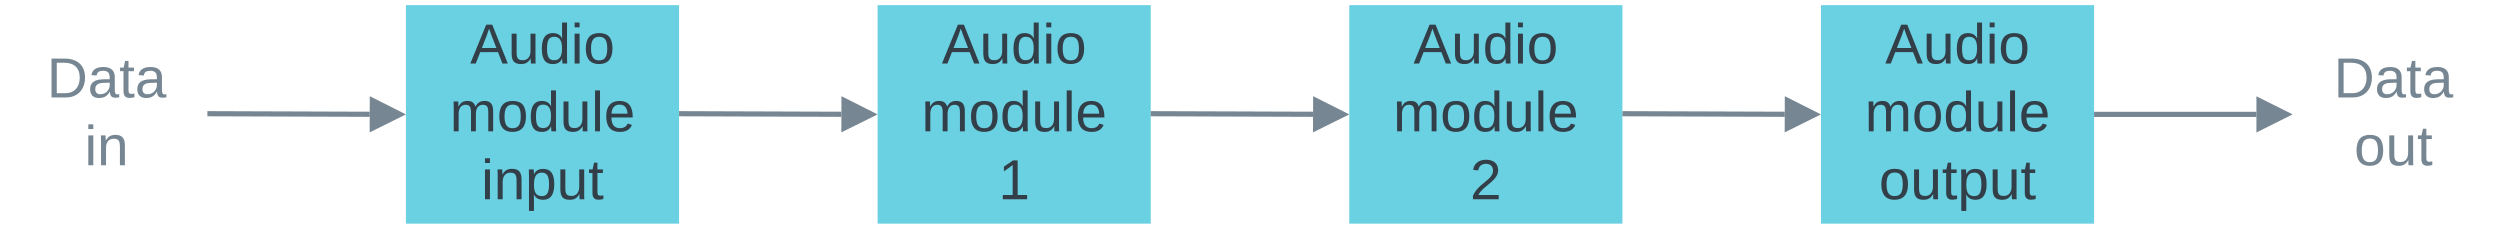
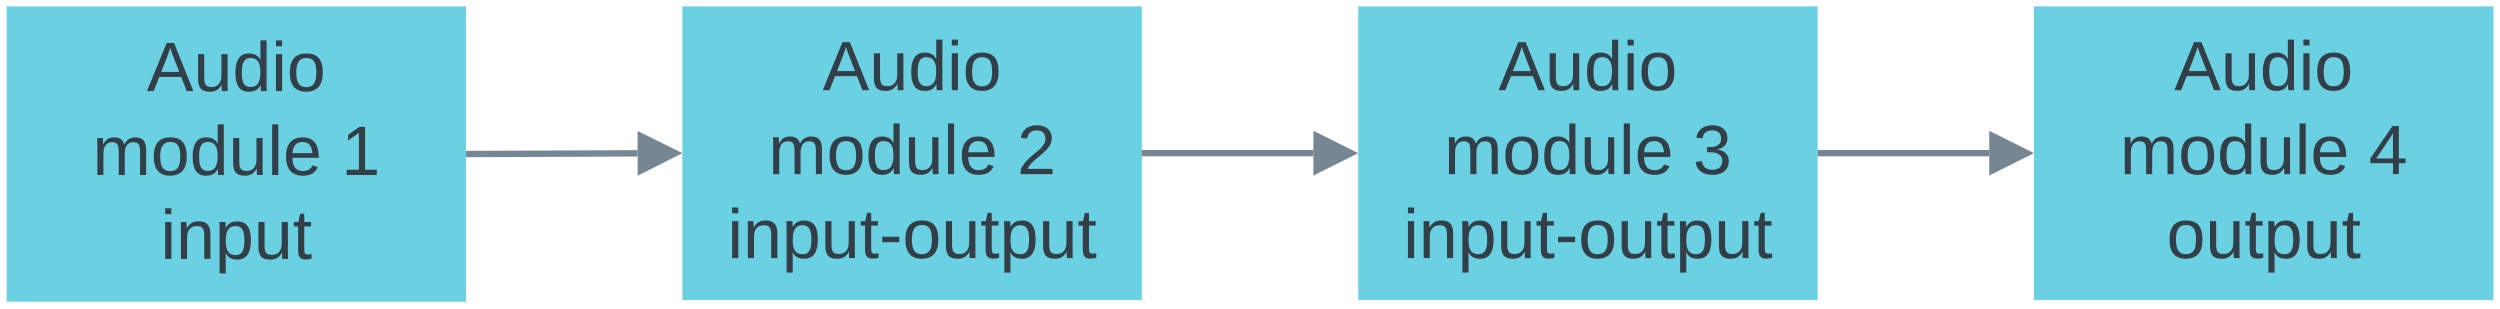
- <svg xmlns="http://www.w3.org/2000/svg" xmlns:xlink="http://www.w3.org/1999/xlink" width="6.753in" height="0.618in" viewBox="0 0 486.232 44.52" xml:space="preserve" color-interpolation-filters="sRGB" class="st8">
+ <svg xmlns="http://www.w3.org/2000/svg" xmlns:xlink="http://www.w3.org/1999/xlink" width="5.462in" height="0.673in" viewBox="0 0 393.266 48.465" xml:space="preserve" color-interpolation-filters="sRGB" class="st6">
  <style type="text/css">
	
- 		.st1 {marker-end:url(#mrkr4-6);stroke:#768692;stroke-linecap:butt;stroke-width:1}
- 		.st2 {fill:#768692;fill-opacity:1;stroke:#768692;stroke-opacity:1;stroke-width:0.284}
- 		.st3 {fill:#6ad1e3;stroke:none;stroke-width:1}
- 		.st4 {fill:#333f48;font-family:Arial;font-size:0.917em}
- 		.st5 {font-size:1em}
- 		.st6 {fill:none;stroke:none;stroke-width:1}
- 		.st7 {fill:#768692;font-family:Arial;font-size:0.917em}
- 		.st8 {fill:none;fill-rule:evenodd;font-size:12px;overflow:visible;stroke-linecap:square;stroke-miterlimit:3}
+ 		.st1 {fill:#6ad1e3;stroke:none;stroke-width:1}
+ 		.st2 {fill:#333f48;font-family:Arial;font-size:0.917em}
+ 		.st3 {font-size:1em}
+ 		.st4 {marker-end:url(#mrkr4-11);stroke:#768692;stroke-linecap:butt;stroke-width:1}
+ 		.st5 {fill:#768692;fill-opacity:1;stroke:#768692;stroke-opacity:1;stroke-width:0.284}
+ 		.st6 {fill:none;fill-rule:evenodd;font-size:12px;overflow:visible;stroke-linecap:square;stroke-miterlimit:3}
	
	</style>
  <defs id="Markers">
    <g id="lend4">
      <path d="M 2 1 L 0 0 L 2 -1 L 2 1 " style="stroke:none" />
    </g>
-     <marker id="mrkr4-6" class="st2" refX="-7.04" orient="auto" markerUnits="strokeWidth" overflow="visible">
+     <marker id="mrkr4-11" class="st5" refX="-7.04" orient="auto" markerUnits="strokeWidth" overflow="visible">
      <use xlink:href="#lend4" transform="scale(-3.52,-3.52) " />
    </marker>
  </defs>
  <g>
-     <g id="shape152-1" transform="translate(40.2315,-29.4128)">
-       <path d="M0 51.54 L31.59 51.65" class="st1" />
-     </g>
-     <g id="shape153-7" transform="translate(78.8657,-1)">
-       <rect x="0" y="2" width="53.15" height="42.52" class="st3" />
-       <text x="12.51" y="13.36" class="st4">Audio <tspan x="8.54" dy="1.2em" class="st5">module </tspan>
-         <tspan x="14.65" dy="1.2em" class="st5">input</tspan>
+     <g id="shape153-1" transform="translate(1,-1)">
+       <rect x="0" y="2" width="72.284" height="46.465" class="st1" />
+       <text x="22.07" y="15.33" class="st2">Audio <tspan x="13.52" dy="1.2em" class="st3">module 1 </tspan>
+         <tspan x="24.22" dy="1.2em" class="st3">input</tspan>
      </text>
    </g>
-     <g id="shape154-12" transform="translate(1,-9.92914)">
-       <rect x="0" y="19.858" width="39.231" height="24.661" class="st6" />
-       <text x="8" y="28.89" class="st7">Data <tspan x="15.33" dy="1.2em" class="st5">in</tspan>
+     <g id="shape156-6" transform="translate(73.2835,-17.2146)">
+       <path d="M0 41.45 L27 41.34" class="st4" />
+     </g>
+     <g id="shape157-12" transform="translate(107.328,-1.27374)">
+       <rect x="0" y="2.274" width="72.284" height="46.192" class="st1" />
+       <text x="22.07" y="15.47" class="st2">Audio <tspan x="13.52" dy="1.2em" class="st3">module 2 </tspan>
+         <tspan x="7.09" dy="1.2em" class="st3">input</tspan>-output</text>
+     </g>
+     <g id="shape159-17" transform="translate(213.655,-1.27374)">
+       <rect x="0" y="2.274" width="72.284" height="46.192" class="st1" />
+       <text x="22.07" y="15.47" class="st2">Audio <tspan x="13.52" dy="1.2em" class="st3">module 3 </tspan>
+         <tspan x="7.09" dy="1.2em" class="st3">input</tspan>-output</text>
+     </g>
+     <g id="shape161-22" transform="translate(319.983,-1.27374)">
+       <rect x="0" y="2.274" width="72.284" height="46.192" class="st1" />
+       <text x="22.07" y="15.47" class="st2">Audio <tspan x="13.52" dy="1.2em" class="st3">module 4 </tspan>
+         <tspan x="20.85" dy="1.2em" class="st3">output</tspan>
      </text>
    </g>
-     <g id="shape156-16" transform="translate(132.015,-29.4128)">
-       <path d="M0 51.54 L31.59 51.65" class="st1" />
+     <g id="shape380-27" transform="translate(179.611,-17.283)">
+       <path d="M0 41.38 L27 41.38" class="st4" />
    </g>
-     <g id="shape157-21" transform="translate(170.65,-1)">
-       <rect x="0" y="2" width="53.15" height="42.52" class="st3" />
-       <text x="12.51" y="13.36" class="st4">Audio <tspan x="8.54" dy="1.2em" class="st5">module </tspan>
-         <tspan x="23.52" dy="1.2em" class="st5">1</tspan>
-       </text>
-     </g>
-     <g id="shape158-26" transform="translate(223.799,-29.4128)">
-       <path d="M0 51.54 L31.59 51.65" class="st1" />
-     </g>
-     <g id="shape159-31" transform="translate(262.433,-1)">
-       <rect x="0" y="2" width="53.15" height="42.52" class="st3" />
-       <text x="12.51" y="13.36" class="st4">Audio <tspan x="8.54" dy="1.2em" class="st5">module </tspan>
-         <tspan x="23.52" dy="1.2em" class="st5">2</tspan>
-       </text>
-     </g>
-     <g id="shape160-36" transform="translate(315.583,-29.4128)">
-       <path d="M0 51.54 L31.59 51.65" class="st1" />
-     </g>
-     <g id="shape161-41" transform="translate(354.217,-1)">
-       <rect x="0" y="2" width="53.15" height="42.52" class="st3" />
-       <text x="12.51" y="13.36" class="st4">Audio <tspan x="8.54" dy="1.2em" class="st5">module </tspan>
-         <tspan x="11.28" dy="1.2em" class="st5">output</tspan>
-       </text>
-     </g>
-     <g id="shape162-46" transform="translate(446.001,-9.92914)">
-       <rect x="0" y="19.858" width="39.231" height="24.661" class="st6" />
-       <text x="8" y="28.89" class="st7">Data <tspan x="11.97" dy="1.2em" class="st5">out</tspan>
-       </text>
-     </g>
-     <g id="shape163-50" transform="translate(407.367,-15.1732)">
-       <path d="M0 37.43 L31.59 37.43" class="st1" />
+     <g id="shape381-32" transform="translate(285.939,-17.283)">
+       <path d="M0 41.38 L27 41.38" class="st4" />
    </g>
  </g>
</svg>
